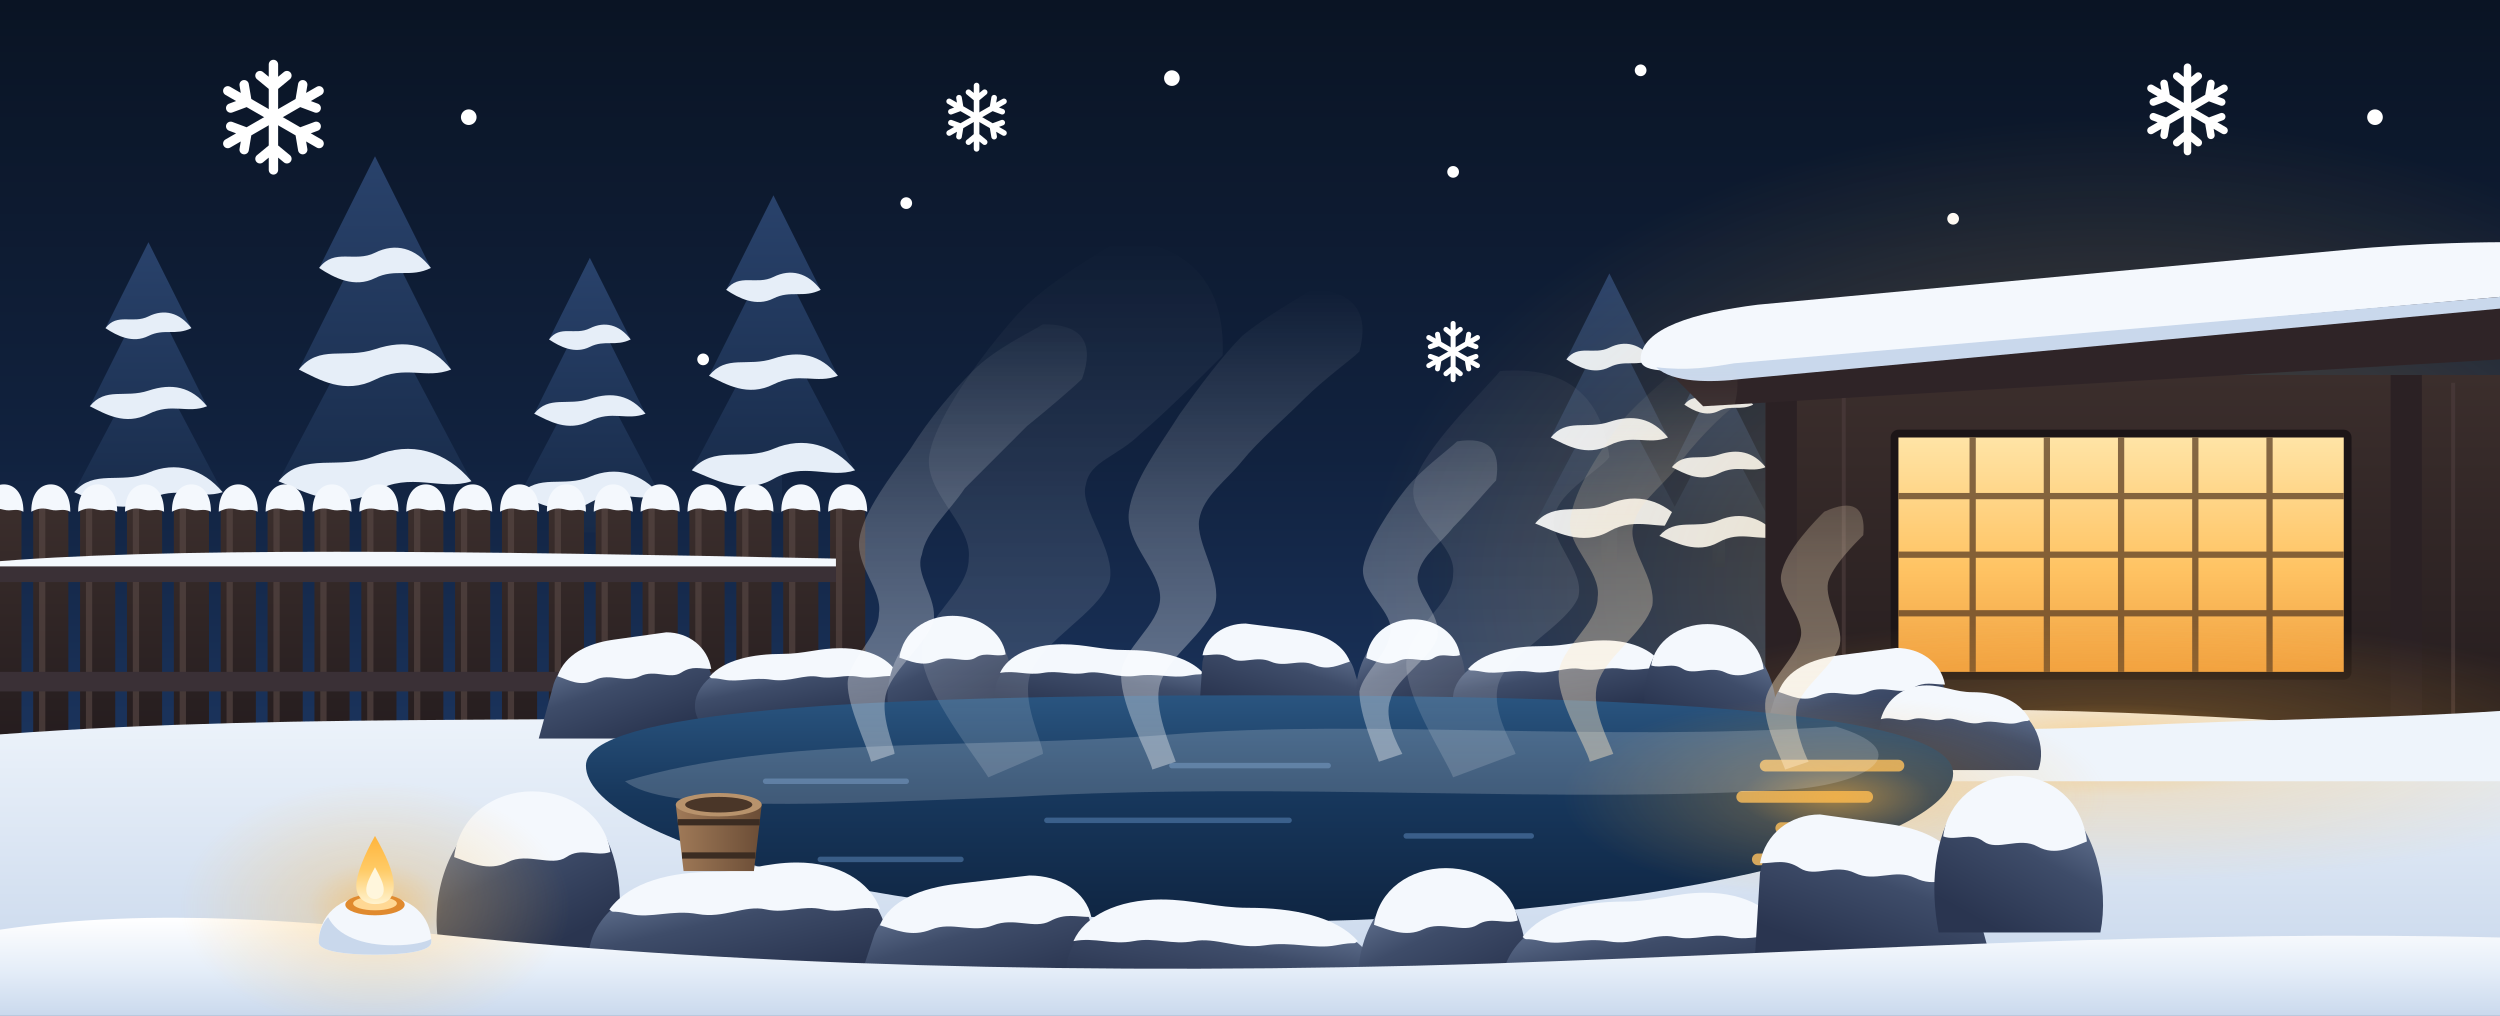
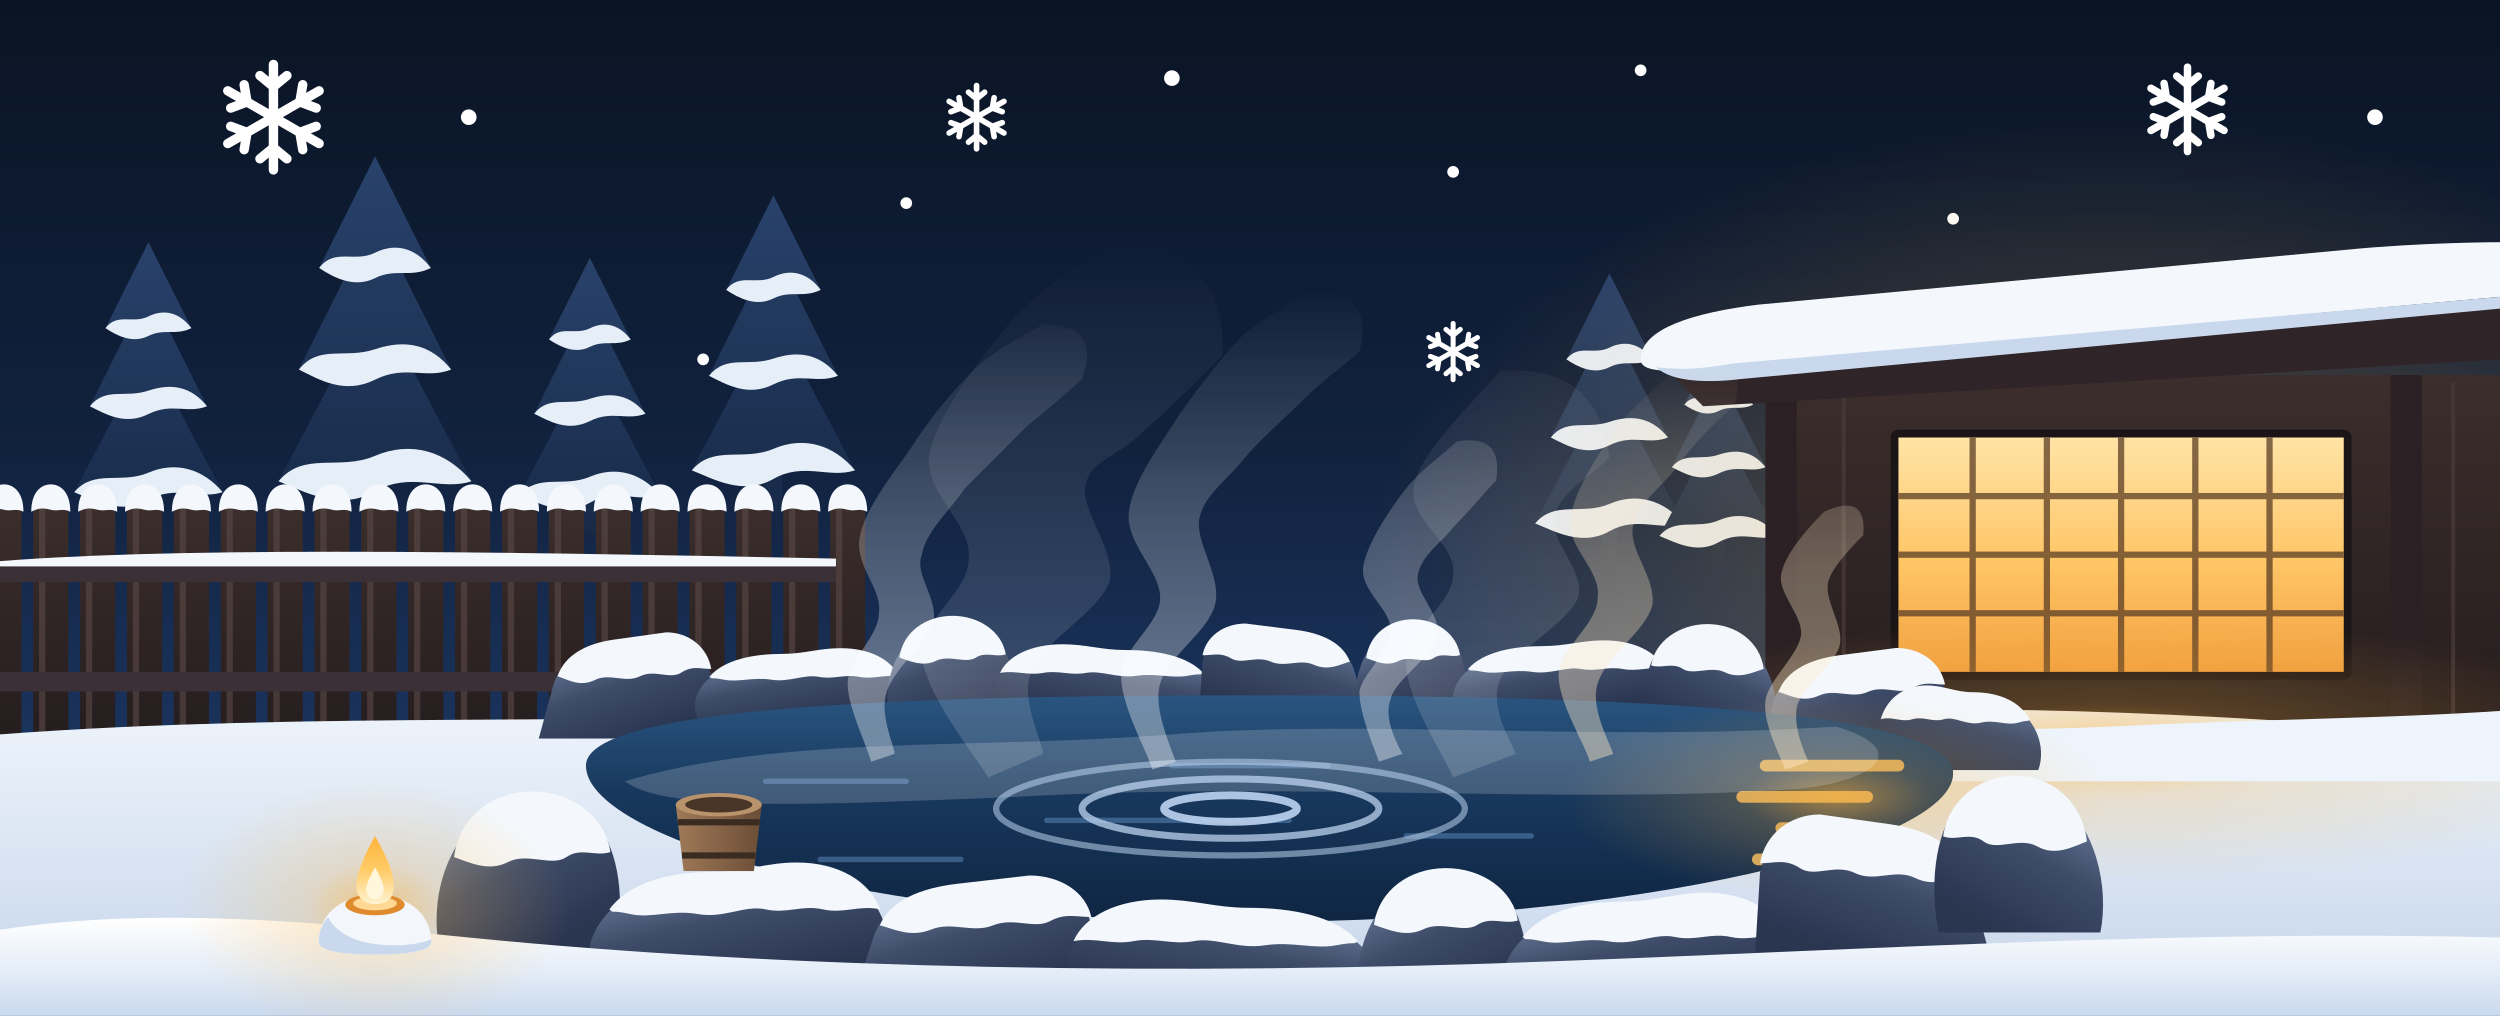
<svg xmlns="http://www.w3.org/2000/svg" viewBox="0 0 640 260" aria-hidden="true" focusable="false">
  <defs>
    <linearGradient id="onsen-sky" x2="0" y2="1">
      <stop offset="0" stop-color="#0a1424" />
      <stop offset=".45" stop-color="#11223f" />
      <stop offset=".8" stop-color="#1d3864" />
    </linearGradient>
    <linearGradient id="onsen-snow" x2="0" y2="1">
      <stop offset="0" stop-color="#eef4fb" />
      <stop offset="1" stop-color="#c4d4ea" />
    </linearGradient>
    <linearGradient id="onsen-near" x2="0" y2="1">
      <stop offset="0" stop-color="#fff" />
      <stop offset=".55" stop-color="#e4edf8" />
      <stop offset="1" stop-color="#cad9ed" />
    </linearGradient>
    <linearGradient id="onsen-water" x2="0" y2="1">
      <stop offset="0" stop-color="#2a5580" />
      <stop offset=".45" stop-color="#17375c" />
      <stop offset="1" stop-color="#0f2542" />
    </linearGradient>
    <linearGradient id="onsen-rock" x2=".6" y2="1">
      <stop offset="0" stop-color="#7d8fae" />
      <stop offset=".55" stop-color="#3e4c69" />
      <stop offset="1" stop-color="#2a3550" />
    </linearGradient>
    <linearGradient id="onsen-wood" x2="0" y2="1">
      <stop offset="0" stop-color="#3b2e2c" />
      <stop offset="1" stop-color="#231b1d" />
    </linearGradient>
    <linearGradient id="onsen-pane" x2="0" y2="1">
      <stop offset="0" stop-color="#ffe4a6" />
      <stop offset=".55" stop-color="#ffc464" />
      <stop offset="1" stop-color="#f0a040" />
    </linearGradient>
    <linearGradient id="onsen-pine" x2="0" y2="1">
      <stop offset="0" stop-color="#29426b" />
      <stop offset="1" stop-color="#172a48" />
    </linearGradient>
    <linearGradient id="onsen-tub" x2="1" y2="0">
      <stop offset="0" stop-color="#a07a58" />
      <stop offset="1" stop-color="#6b4d36" />
    </linearGradient>
    <radialGradient id="onsen-glow">
      <stop offset="0" stop-color="#ffb43c" stop-opacity=".6" />
      <stop offset=".35" stop-color="#ffb43c" stop-opacity=".22" />
      <stop offset="1" stop-color="#ffb43c" stop-opacity="0" />
    </radialGradient>
    <linearGradient id="onsen-steam" x2="0" y2="1">
      <stop offset="0" stop-color="#fff" stop-opacity="0" />
      <stop offset=".5" stop-color="#fff" stop-opacity=".22" />
      <stop offset="1" stop-color="#fff" stop-opacity=".38" />
    </linearGradient>
    <linearGradient id="onsen-warm" x2="0" y2="1">
      <stop offset="0" stop-color="#ffe9c6" stop-opacity="0" />
      <stop offset=".5" stop-color="#ffe9c6" stop-opacity=".3" />
      <stop offset="1" stop-color="#ffe9c6" stop-opacity=".45" />
    </linearGradient>
    <linearGradient id="onsen-flame" x2="0" y2="1">
      <stop offset="0" stop-color="#ffb43c" />
      <stop offset=".5" stop-color="#ffcb66" />
      <stop offset="1" stop-color="#fff3cf" />
    </linearGradient>
    <symbol id="onsen-x" viewBox="-10 -10 20 20">
      <path id="onsen-arm" d="M0-9V9M-2.3-7.1 0-5.2 2.3-7.1M-2.3 7.1 0 5.2 2.3 7.1" />
      <use href="#onsen-arm" transform="rotate(60)" />
      <use href="#onsen-arm" transform="rotate(120)" />
    </symbol>
    <symbol id="onsen-ra" viewBox="0 0 60 30" preserveAspectRatio="none">
      <path fill="url(#onsen-rock)" d="M3 29C0 22 4 13 14 9C22 6 30 7 38 5C48 3 57 9 59 18C60 24 58 28 55 29Z" />
      <path fill="#f4f8fd" d="M6 14C10 8 18 6 26 6C32 6 36 4 42 4C50 4 56 8 58 14C54 13 51 15 47 14S40 15 36 14 28 16 23 15 14 16 10 15 7 15 6 14Z" />
    </symbol>
    <symbol id="onsen-rb" viewBox="0 0 40 34" preserveAspectRatio="none">
      <path fill="url(#onsen-rock)" d="M2 33C0 24 3 12 12 6S28 2 34 8C39 14 40 24 38 33Z" />
      <path fill="#f4f8fd" d="M5 15C6 7 13 2 21 2S36 7 37 14C34 15 31 13 28 15S20 14 16 16 8 16 5 15Z" />
    </symbol>
    <symbol id="onsen-rc" viewBox="0 0 50 32" preserveAspectRatio="none">
      <path fill="url(#onsen-rock)" d="M2 31 6 16C8 10 14 6 22 5L36 3C42 3 47 8 48 14L49 31Z" />
      <path fill="#f4f8fd" d="M7 14C9 8 15 5 22 4L36 2C42 2 47 6 48 12C45 12 43 11 40 13S33 12 29 14 21 13 17 15 10 15 7 14Z" />
    </symbol>
    <symbol id="onsen-pn" viewBox="0 0 40 80">
      <path fill="url(#onsen-pine)" d="M20 0 31 22H9ZM20 12 35 42H5ZM20 28 39 64H1ZM18 64h4v10h-4Z" />
      <path fill="#e6eef8" d="M9 22C12 18 16 21 20 19S28 18 31 22C27 24 24 22 20 24S12 24 9 22ZM5 42C9 37 14 40 20 38S31 37 35 42C30 44 26 41 20 44S9 44 5 42ZM1 64C6 58 13 62 20 59S34 58 39 64C33 66 27 62 20 66S6 66 1 64Z" />
    </symbol>
    <g id="onsen-sl">
      <rect x=".5" y="129" width="9" height="65" rx="1.5" fill="url(#onsen-wood)" />
      <path fill="#5a4a46" d="M2 130h1.6v64H2Z" opacity=".6" />
      <path fill="#f4f8fd" d="M0 131C0 126 2.5 124 5 124S10 126 10 131C8 130 7 131 5 130.5S2 130 0 131Z" />
    </g>
  </defs>
  <rect width="640" height="260" fill="url(#onsen-sky)" />
  <path stroke="#fff" stroke-width="3" stroke-linecap="round" d="M232 52h0M372 44h0M420 18h0M40 70h0M500 56h0M180 92h0" />
  <path stroke="#fff" stroke-width="4" stroke-linecap="round" d="M120 30h0M300 20h0M608 30h0" />
  <g stroke="#fff" stroke-width="1.6" stroke-linecap="round" fill="none">
    <use href="#onsen-x" x="55" y="15" width="30" height="30" />
    <use href="#onsen-x" x="241" y="21" width="18" height="18" />
    <use href="#onsen-x" x="364" y="82" width="16" height="16" />
    <use href="#onsen-x" x="548" y="16" width="24" height="24" />
  </g>
  <use href="#onsen-pn" x="18" y="62" width="40" height="80" />
  <use href="#onsen-pn" x="70" y="40" width="52" height="104" />
  <use href="#onsen-pn" x="132" y="66" width="38" height="76" />
  <use href="#onsen-pn" x="176" y="50" width="44" height="88" />
  <use href="#onsen-pn" x="392" y="70" width="40" height="80" />
  <use href="#onsen-pn" x="424" y="86" width="32" height="64" />
  <ellipse cx="540" cy="150" rx="190" ry="120" fill="url(#onsen-glow)" />
  <path fill="url(#onsen-wood)" d="M452 96H640V196H452Z" />
  <path fill="#2b2124" d="M452 96h8v100h-8ZM612 96h8v100h-8Z" />
  <path stroke="#4a3b3a" stroke-width="1" opacity=".7" d="M472 98V194M628 98V194" />
  <rect x="484" y="110" width="118" height="64" rx="2" fill="#1c1517" />
  <rect x="486" y="112" width="114" height="60" fill="url(#onsen-pane)" />
  <path fill="none" stroke="#5b3d24" stroke-width="1.6" opacity=".75" d="M505 112V172M524 112V172M543 112V172M562 112V172M581 112V172M486 127H600M486 142H600M486 157H600" />
  <path fill="#2f2427" d="M424 92 640 74V92L436 104Z" />
  <path fill="#f4f8fd" d="M420 92C420 84 434 80 450 78L600 64C620 62 640 62 640 62V76L440 94C430 95 420 96 420 92Z" />
  <path fill="#c9d8ec" d="M424 94C432 95 438 94 444 93L640 76V79L446 97C438 98 428 98 424 94Z" />
  <use href="#onsen-sl" x="-4" />
  <use href="#onsen-sl" x="8" />
  <use href="#onsen-sl" x="20" />
  <use href="#onsen-sl" x="32" />
  <use href="#onsen-sl" x="44" />
  <use href="#onsen-sl" x="56" />
  <use href="#onsen-sl" x="68" />
  <use href="#onsen-sl" x="80" />
  <use href="#onsen-sl" x="92" />
  <use href="#onsen-sl" x="104" />
  <use href="#onsen-sl" x="116" />
  <use href="#onsen-sl" x="128" />
  <use href="#onsen-sl" x="140" />
  <use href="#onsen-sl" x="152" />
  <use href="#onsen-sl" x="164" />
  <use href="#onsen-sl" x="176" />
  <use href="#onsen-sl" x="188" />
  <use href="#onsen-sl" x="200" />
  <use href="#onsen-sl" x="212" />
  <path fill="#3a3036" d="M-4 144H214V149H-4ZM-4 172H214V177H-4Z" />
  <path fill="#f4f8fd" d="M-4 144C40 140 120 141 214 143V145H-4Z" />
  <path fill="url(#onsen-snow)" d="M0 188C80 182 160 186 240 182C320 178 400 184 470 182C540 180 600 186 640 188V260H0Z" />
  <ellipse cx="540" cy="192" rx="140" ry="34" fill="url(#onsen-glow)" />
  <path fill="#eef4fb" d="M440 194C470 184 500 188 540 186S610 184 640 182V200H440Z" />
  <use href="#onsen-rc" x="136" y="160" width="48" height="30" />
  <use href="#onsen-ra" x="176" y="163" width="56" height="22" />
  <use href="#onsen-rb" x="226" y="156" width="34" height="28" />
  <use href="#onsen-ra" x="254" y="162" width="60" height="22" transform="matrix(-1 0 0 1 568 0)" />
  <use href="#onsen-rc" x="306" y="158" width="46" height="26" transform="matrix(-1 0 0 1 658 0)" />
  <use href="#onsen-rb" x="346" y="157" width="30" height="26" />
  <use href="#onsen-ra" x="370" y="161" width="58" height="22" />
  <use href="#onsen-rb" x="420" y="158" width="36" height="30" transform="matrix(-1 0 0 1 876 0)" />
  <use href="#onsen-rc" x="448" y="164" width="52" height="30" />
  <use href="#onsen-ra" x="480" y="172" width="44" height="26" transform="matrix(-1 0 0 1 1004 0)" />
  <path fill="url(#onsen-water)" d="M150 196C150 182 220 178 320 178S500 182 500 198C500 216 420 236 320 236S150 214 150 196Z" />
  <path fill="none" stroke="#5f8cbf" stroke-width="1.4" stroke-linecap="round" opacity=".5" d="M196 200H232M268 210H330M210 220H246M360 214H392M300 196H340" />
  <path stroke="#ffc464" stroke-width="3" stroke-linecap="round" opacity=".8" d="M452 196H486M446 204H478M456 212H474M450 220H466" />
  <ellipse cx="470" cy="204" rx="70" ry="26" fill="url(#onsen-glow)" />
  <path fill="#fff" opacity=".18" d="M160 200C200 188 250 192 300 188C350 184 410 190 470 186C490 192 480 200 460 202C400 206 330 200 260 204C210 206 170 208 160 200Z" />
-   <path fill="url(#onsen-steam)" opacity=".4" d="M267 193C267 190 261 179 264 172C267 164 281 157 284 149C286 141 276 130 278 124C279 118 286 117 292 111C298 106 309 95 313 91Q314 64 287 61C283 64 268 72 260 81C252 90 240 106 238 116C236 126 249 134 248 143C248 152 235 159 236 168C237 178 250 194 253 199ZM388 193C387 190 381 181 384 174C387 167 401 160 404 153C406 146 396 138 398 132C399 126 410 120 412 117Q409 93 384 95C380 100 364 115 362 124C360 133 373 139 372 147C372 155 360 161 360 170C360 179 370 194 372 199Z" />
-   <path fill="url(#onsen-steam)" d="M229 193C229 191 225 183 227 177C229 171 237 165 239 159C240 153 234 147 236 142C237 136 243 131 247 125C252 120 258 114 263 109C268 105 275 99 277 97Q282 83 267 83C264 85 255 89 249 95C244 100 238 107 233 115C228 122 221 131 220 138C219 145 226 151 225 157C225 163 217 169 217 175C217 181 222 191 223 195ZM301 195C300 192 295 181 297 175C299 168 309 162 311 155C313 148 306 139 307 133C308 127 314 123 318 118C322 113 329 107 334 102C339 97 346 92 348 90Q352 75 336 74C333 76 324 81 318 86C313 91 307 99 302 106C297 114 290 123 289 131C288 139 297 146 297 153C297 160 287 166 287 173C287 181 294 193 295 197ZM359 193C358 191 354 184 356 179C357 174 367 168 368 163C369 157 362 152 363 147C364 142 369 139 372 135C376 131 381 125 383 123Q385 111 373 113C371 115 364 120 360 125C356 130 350 139 349 145C348 151 356 156 356 161C356 167 349 172 348 177C348 183 352 192 353 195Z" />
-   <path fill="url(#onsen-warm)" d="M413 193C412 190 407 181 409 175C411 168 421 162 423 155C424 148 417 141 418 135C419 129 425 125 429 120C433 114 441 106 444 104Q448 88 432 92C429 95 420 102 415 108C410 115 403 125 402 133C401 140 410 146 409 153C409 160 399 166 399 173C399 180 406 191 407 195ZM463 195C462 193 459 186 460 181C461 176 470 170 471 165C472 160 467 154 468 149C469 145 475 139 477 137Q478 126 467 131C465 133 457 141 456 147C455 152 462 158 461 163C460 168 453 174 452 179C451 185 456 194 457 197Z" />
+   <g data-actor="ripple" data-box="250 192 130 30" fill="none" stroke="#bcd3ef" stroke-linecap="round">
+     <ellipse cx="315" cy="207" rx="60" ry="12" stroke-width="1.6" opacity=".55" />
+     <ellipse cx="315" cy="207" rx="38" ry="7.6" stroke-width="1.8" opacity=".75" />
+     <ellipse cx="315" cy="207" rx="17" ry="3.4" stroke-width="2" opacity=".9" />
+   </g>
+   <g data-actor="steam" data-box="212 56 200 148">
+     <path fill="url(#onsen-steam)" opacity=".4" d="M267 193C267 190 261 179 264 172C267 164 281 157 284 149C286 141 276 130 278 124C279 118 286 117 292 111C298 106 309 95 313 91Q314 64 287 61C283 64 268 72 260 81C252 90 240 106 238 116C236 126 249 134 248 143C248 152 235 159 236 168C237 178 250 194 253 199ZM388 193C387 190 381 181 384 174C387 167 401 160 404 153C406 146 396 138 398 132C399 126 410 120 412 117Q409 93 384 95C380 100 364 115 362 124C360 133 373 139 372 147C372 155 360 161 360 170C360 179 370 194 372 199Z" />
+     <path fill="url(#onsen-steam)" d="M229 193C229 191 225 183 227 177C229 171 237 165 239 159C240 153 234 147 236 142C237 136 243 131 247 125C252 120 258 114 263 109C268 105 275 99 277 97Q282 83 267 83C264 85 255 89 249 95C244 100 238 107 233 115C228 122 221 131 220 138C219 145 226 151 225 157C225 163 217 169 217 175C217 181 222 191 223 195ZM301 195C300 192 295 181 297 175C299 168 309 162 311 155C313 148 306 139 307 133C308 127 314 123 318 118C322 113 329 107 334 102C339 97 346 92 348 90Q352 75 336 74C333 76 324 81 318 86C313 91 307 99 302 106C297 114 290 123 289 131C288 139 297 146 297 153C297 160 287 166 287 173C287 181 294 193 295 197ZM359 193C358 191 354 184 356 179C357 174 367 168 368 163C369 157 362 152 363 147C364 142 369 139 372 135C376 131 381 125 383 123Q385 111 373 113C371 115 364 120 360 125C356 130 350 139 349 145C348 151 356 156 356 161C356 167 349 172 348 177C348 183 352 192 353 195Z" />
+   </g>
+   <g data-actor="warm" data-box="394 84 90 118">
+     <path fill="url(#onsen-warm)" d="M413 193C412 190 407 181 409 175C411 168 421 162 423 155C424 148 417 141 418 135C419 129 425 125 429 120C433 114 441 106 444 104Q448 88 432 92C429 95 420 102 415 108C410 115 403 125 402 133C401 140 410 146 409 153C409 160 399 166 399 173C399 180 406 191 407 195ZM463 195C462 193 459 186 460 181C461 176 470 170 471 165C472 160 467 154 468 149C469 145 475 139 477 137Q478 126 467 131C465 133 457 141 456 147C455 152 462 158 461 163C460 168 453 174 452 179C451 185 456 194 457 197Z" />
+   </g>
  <use href="#onsen-rb" x="110" y="200" width="50" height="44" />
  <use href="#onsen-ra" x="148" y="216" width="80" height="36" />
  <use href="#onsen-rc" x="216" y="222" width="66" height="34" />
  <use href="#onsen-ra" x="272" y="226" width="84" height="32" transform="matrix(-1 0 0 1 628 0)" />
  <use href="#onsen-rb" x="346" y="220" width="46" height="38" />
  <use href="#onsen-ra" x="382" y="224" width="78" height="34" />
  <use href="#onsen-rc" x="448" y="206" width="64" height="40" transform="matrix(-1 0 0 1 960 0)" />
  <use href="#onsen-rb" x="494" y="196" width="46" height="44" transform="matrix(-1 0 0 1 1034 0)" />
  <g transform="translate(184 223)">
    <path fill="url(#onsen-tub)" d="M-11-17H11L9 0H-9Z" />
    <ellipse cy="-17" rx="11" ry="3" fill="#b8936c" />
    <ellipse cy="-17" rx="8.6" ry="2" fill="#4a3628" />
    <path fill="none" stroke="#3b2c22" stroke-width="1.6" d="M-10.5-12.5H10.5M-9.4-4H9.4" />
  </g>
  <path fill="url(#onsen-near)" d="M0 238C40 232 80 236 120 240C200 248 300 250 400 246C480 243 560 238 640 240V260H0Z" />
  <ellipse cx="96" cy="232" rx="50" ry="32" fill="url(#onsen-glow)" />
  <g transform="translate(96 238) scale(.8)">
    <path fill="#f3f7fc" d="M-18 4C-18-4-12-11 0-11S18-4 18 4C18 7 9 8 0 8S-18 7-18 4Z" />
    <path fill="#c9d8ec" d="M-18 4C-18 1-17-2-15-4C-12 2-4 5 6 5C12 5 16 4 18 3V4C18 7 9 8 0 8S-18 7-18 4Z" />
    <ellipse cy="-8" rx="9.5" ry="3.4" fill="#e08a2e" />
    <ellipse cy="-8.4" rx="7" ry="2.2" fill="#ffd894" />
    <path fill="url(#onsen-flame)" d="M0-30C3.4-24 6-18.5 6-14S3.4-8.2 0-8.2-6-10.4-6-14-3.4-24 0-30Z" />
    <path fill="#fff6dc" d="M0-20C1.6-17 2.8-14.8 2.8-12.8S1.5-9.8 0-9.8-2.8-10.9-2.8-12.8-1.6-17 0-20Z" />
  </g>
</svg>
